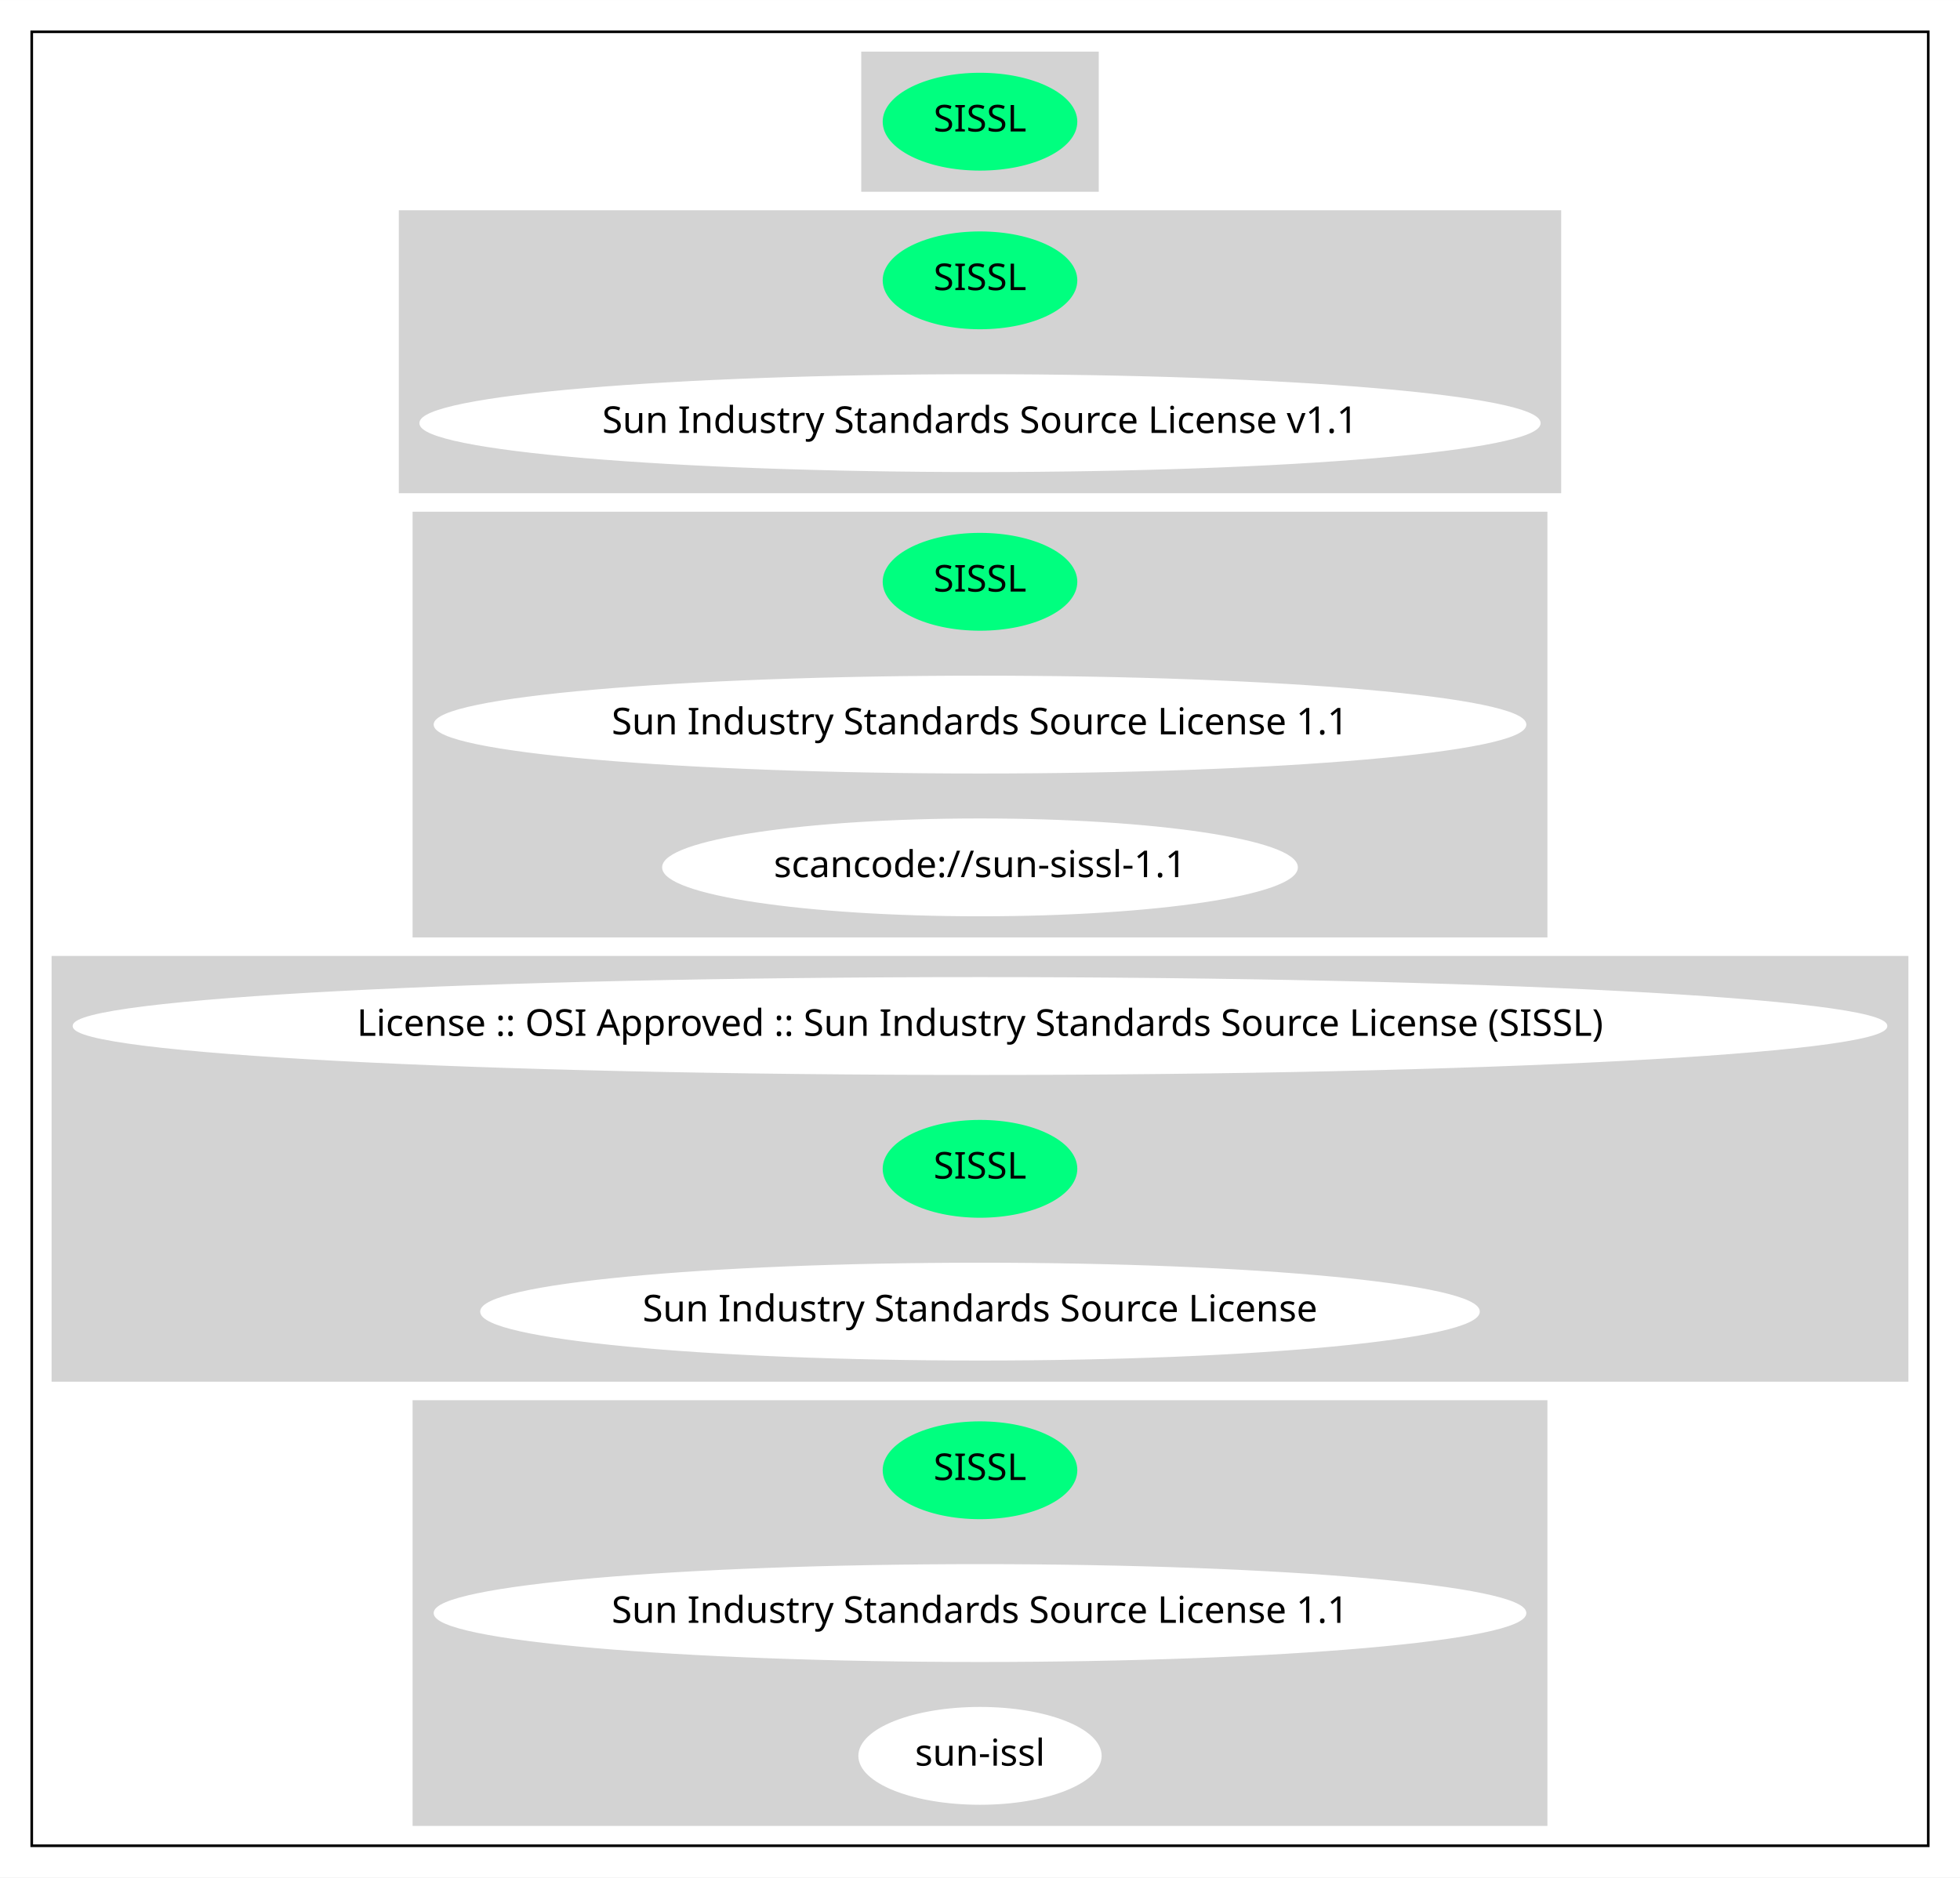
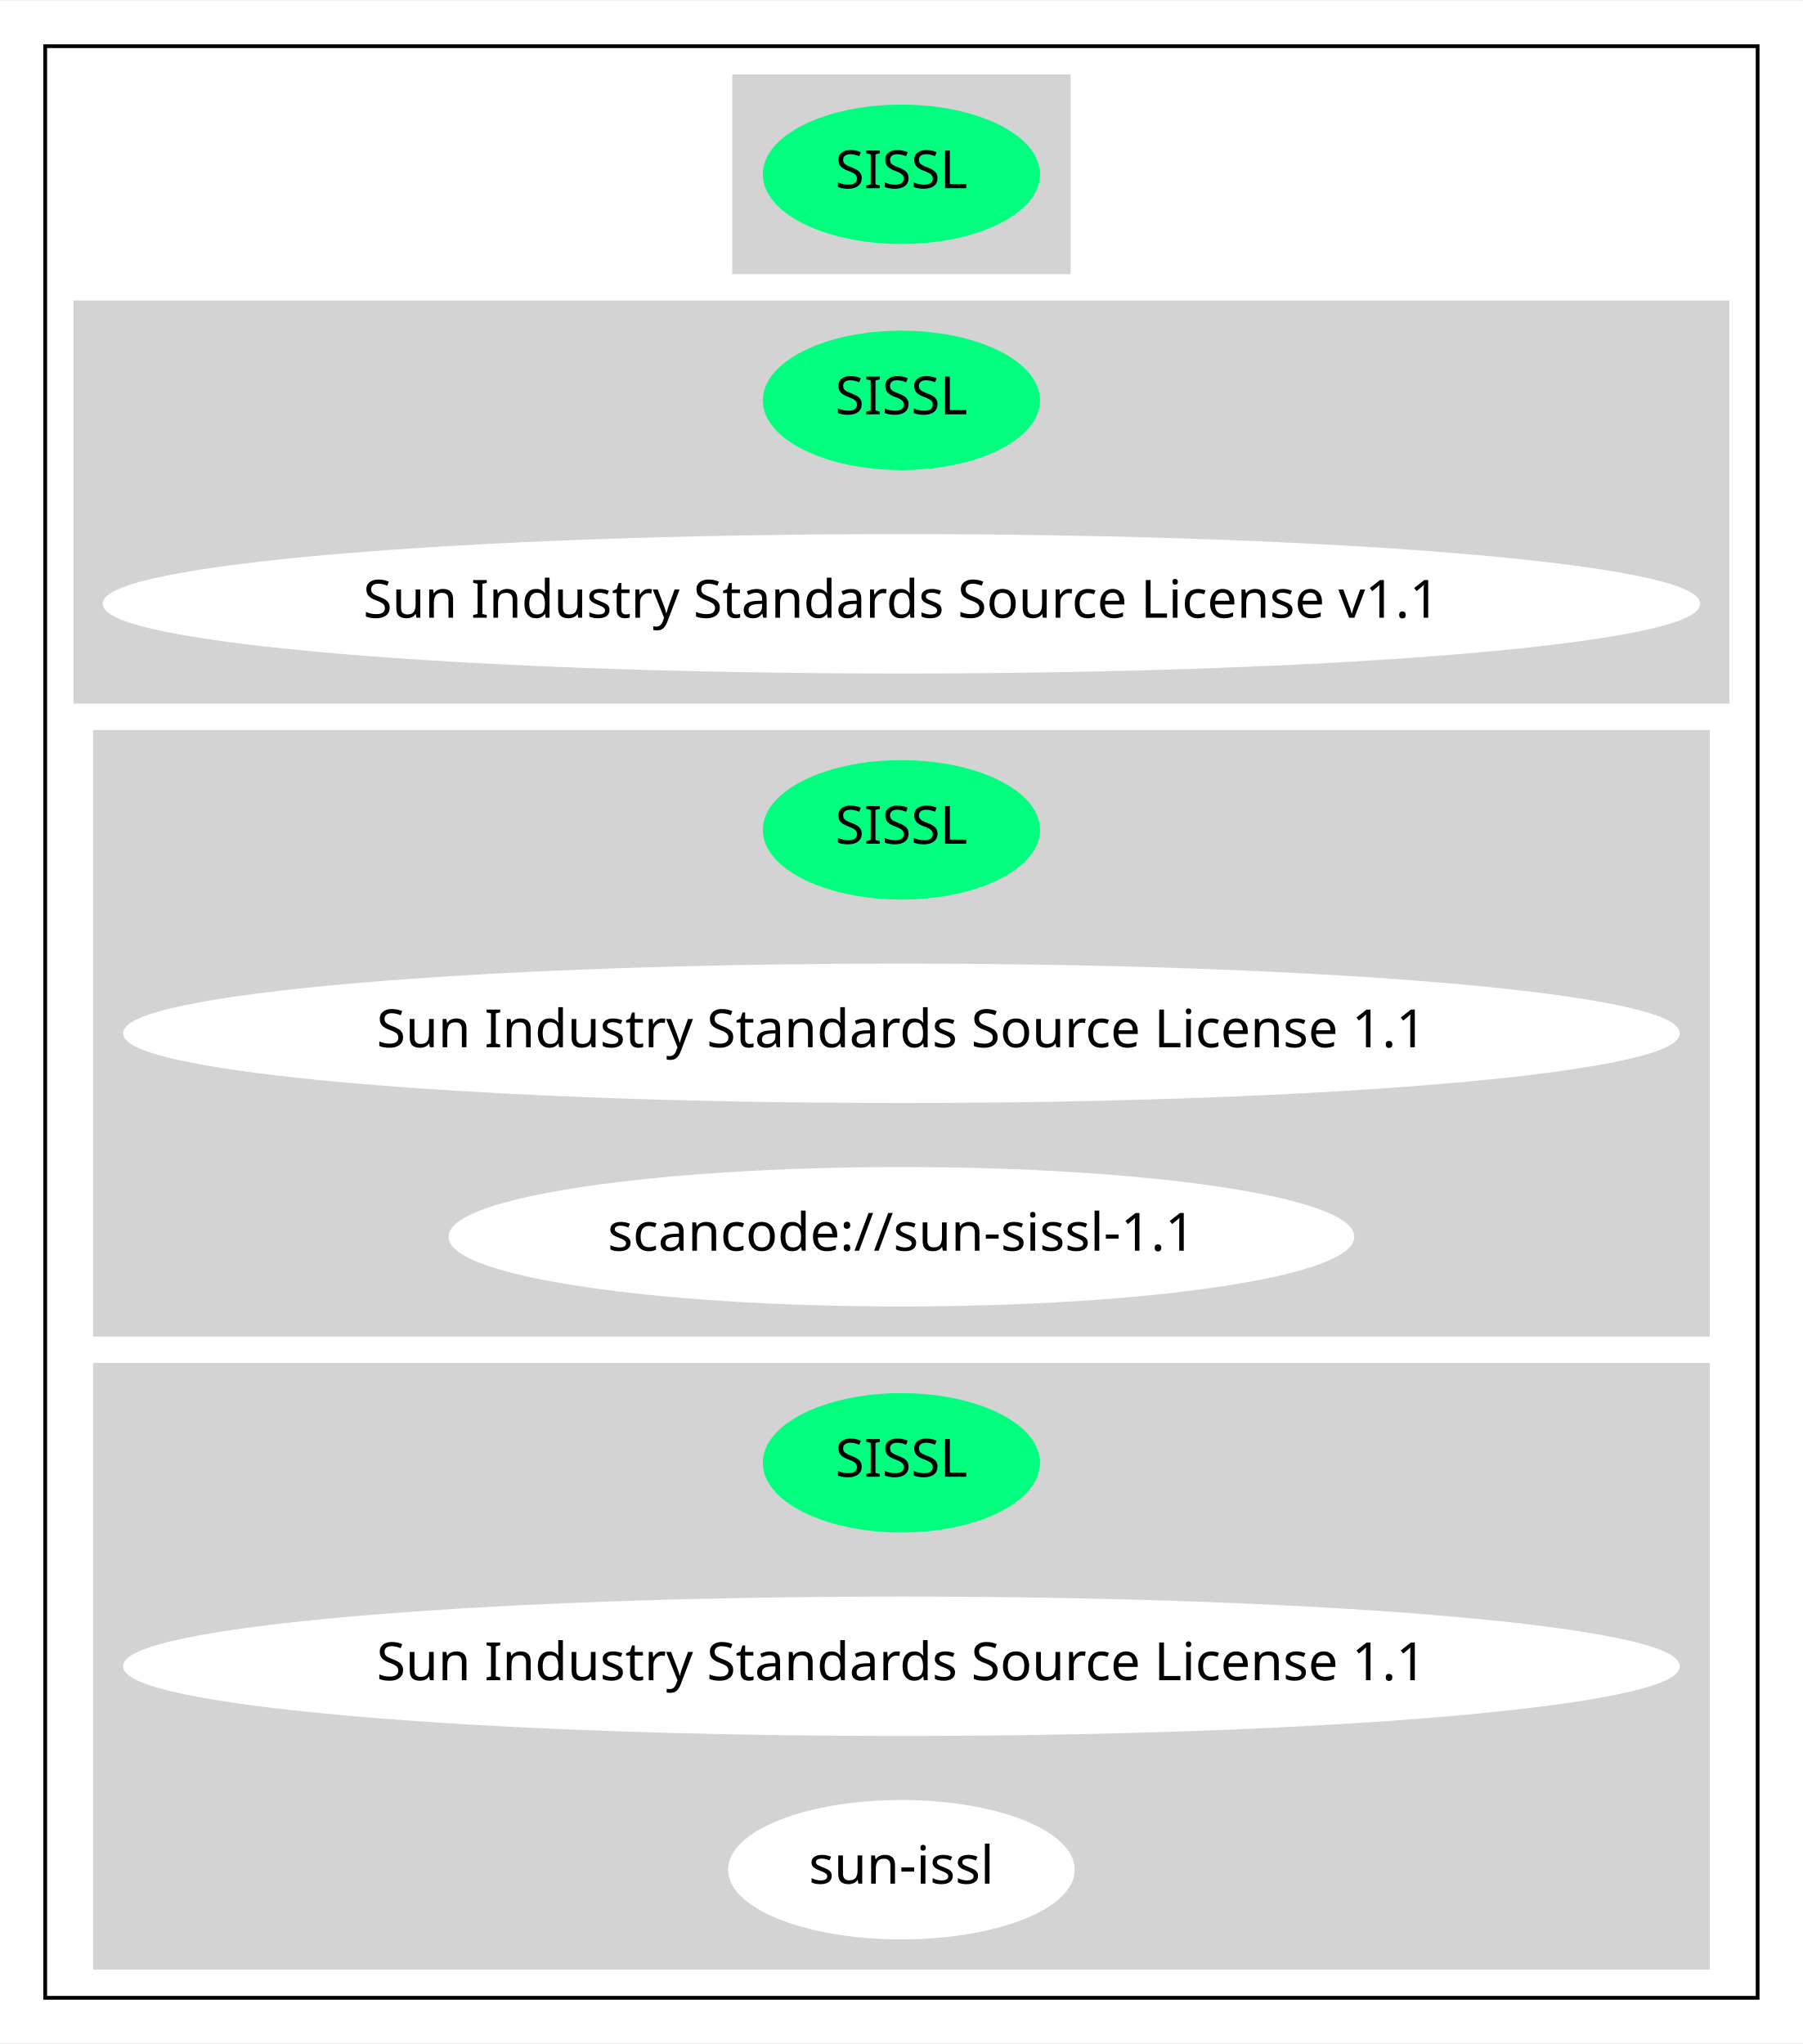
- <svg xmlns="http://www.w3.org/2000/svg" width="741pt" height="710pt" viewBox="0.00 0.00 741.04 710.00">
-   <g id="graph0" class="graph" transform="scale(1 1) rotate(0) translate(4 706)">
-     <polygon fill="white" stroke="transparent" points="-4,4 -4,-706 737.04,-706 737.04,4 -4,4" />
+ <svg xmlns="http://www.w3.org/2000/svg" width="478pt" height="542pt" viewBox="0.00 0.00 478.46 542.00">
+   <g id="graph0" class="graph" transform="scale(1 1) rotate(0) translate(4 538)">
+     <polygon fill="white" stroke="transparent" points="-4,4 -4,-538 474.46,-538 474.46,4 -4,4" />
    <g id="clust1" class="cluster">
-       <polygon fill="none" stroke="black" points="8,-8 8,-694 725.04,-694 725.04,-8 8,-8" />
+       <polygon fill="none" stroke="black" points="8,-8 8,-526 462.46,-526 462.46,-8 8,-8" />
    </g>
    <g id="clust2" class="cluster">
-       <polygon fill="lightgray" stroke="lightgray" points="322.12,-634 322.12,-686 410.92,-686 410.92,-634 322.12,-634" />
+       <polygon fill="lightgray" stroke="lightgray" points="190.83,-466 190.83,-518 279.63,-518 279.63,-466 190.83,-466" />
    </g>
    <g id="clust3" class="cluster">
-       <polygon fill="lightgray" stroke="lightgray" points="147.29,-520 147.29,-626 585.75,-626 585.75,-520 147.29,-520" />
+       <polygon fill="lightgray" stroke="lightgray" points="16,-352 16,-458 454.46,-458 454.46,-352 16,-352" />
    </g>
    <g id="clust4" class="cluster">
-       <polygon fill="lightgray" stroke="lightgray" points="152.49,-352 152.49,-512 580.55,-512 580.55,-352 152.49,-352" />
+       <polygon fill="lightgray" stroke="lightgray" points="21.2,-184 21.2,-344 449.26,-344 449.26,-184 21.2,-184" />
    </g>
    <g id="clust5" class="cluster">
-       <polygon fill="lightgray" stroke="lightgray" points="16,-184 16,-344 717.04,-344 717.04,-184 16,-184" />
-     </g>
-     <g id="clust6" class="cluster">
-       <polygon fill="lightgray" stroke="lightgray" points="152.49,-16 152.49,-176 580.55,-176 580.55,-16 152.49,-16" />
+       <polygon fill="lightgray" stroke="lightgray" points="21.2,-16 21.2,-176 449.26,-176 449.26,-16 21.2,-16" />
    </g>
    <g id="node1" class="node">
-       <ellipse fill="springgreen" stroke="springgreen" cx="366.52" cy="-660" rx="36.29" ry="18" />
-       <text text-anchor="middle" x="366.52" y="-656.3" font-family="Times-Roman" font-size="14.00">SISSL</text>
+       <ellipse fill="springgreen" stroke="springgreen" cx="235.23" cy="-492" rx="36.29" ry="18" />
+       <text text-anchor="middle" x="235.23" y="-488.3" font-family="Times-Roman" font-size="14.00">SISSL</text>
    </g>
    <g id="node2" class="node">
-       <ellipse fill="springgreen" stroke="springgreen" cx="366.52" cy="-600" rx="36.29" ry="18" />
-       <text text-anchor="middle" x="366.52" y="-596.3" font-family="Times-Roman" font-size="14.00">SISSL</text>
+       <ellipse fill="springgreen" stroke="springgreen" cx="235.23" cy="-432" rx="36.29" ry="18" />
+       <text text-anchor="middle" x="235.23" y="-428.3" font-family="Times-Roman" font-size="14.00">SISSL</text>
    </g>
    <g id="node3" class="node">
-       <ellipse fill="white" stroke="white" cx="366.52" cy="-546" rx="211.46" ry="18" />
-       <text text-anchor="middle" x="366.52" y="-542.3" font-family="Times-Roman" font-size="14.00">Sun Industry Standards Source License v1.1</text>
+       <ellipse fill="white" stroke="white" cx="235.23" cy="-378" rx="211.46" ry="18" />
+       <text text-anchor="middle" x="235.23" y="-374.3" font-family="Times-Roman" font-size="14.00">Sun Industry Standards Source License v1.1</text>
    </g>
    <g id="node4" class="node">
-       <ellipse fill="springgreen" stroke="springgreen" cx="366.52" cy="-486" rx="36.29" ry="18" />
-       <text text-anchor="middle" x="366.52" y="-482.3" font-family="Times-Roman" font-size="14.00">SISSL</text>
+       <ellipse fill="springgreen" stroke="springgreen" cx="235.23" cy="-318" rx="36.29" ry="18" />
+       <text text-anchor="middle" x="235.23" y="-314.3" font-family="Times-Roman" font-size="14.00">SISSL</text>
    </g>
    <g id="node5" class="node">
-       <ellipse fill="white" stroke="white" cx="366.52" cy="-432" rx="206.06" ry="18" />
-       <text text-anchor="middle" x="366.52" y="-428.3" font-family="Times-Roman" font-size="14.00">Sun Industry Standards Source License 1.1</text>
+       <ellipse fill="white" stroke="white" cx="235.23" cy="-264" rx="206.06" ry="18" />
+       <text text-anchor="middle" x="235.23" y="-260.3" font-family="Times-Roman" font-size="14.00">Sun Industry Standards Source License 1.1</text>
    </g>
    <g id="node6" class="node">
-       <ellipse fill="white" stroke="white" cx="366.52" cy="-378" rx="119.68" ry="18" />
-       <text text-anchor="middle" x="366.52" y="-374.3" font-family="Times-Roman" font-size="14.00">scancode://sun-sissl-1.1</text>
+       <ellipse fill="white" stroke="white" cx="235.23" cy="-210" rx="119.68" ry="18" />
+       <text text-anchor="middle" x="235.23" y="-206.3" font-family="Times-Roman" font-size="14.00">scancode://sun-sissl-1.1</text>
    </g>
    <g id="node7" class="node">
-       <ellipse fill="white" stroke="white" cx="366.52" cy="-318" rx="342.54" ry="18" />
-       <text text-anchor="middle" x="366.52" y="-314.3" font-family="Times-Roman" font-size="14.00">License :: OSI Approved :: Sun Industry Standards Source License (SISSL)</text>
+       <ellipse fill="springgreen" stroke="springgreen" cx="235.23" cy="-150" rx="36.29" ry="18" />
+       <text text-anchor="middle" x="235.23" y="-146.3" font-family="Times-Roman" font-size="14.00">SISSL</text>
    </g>
    <g id="node8" class="node">
-       <ellipse fill="springgreen" stroke="springgreen" cx="366.52" cy="-264" rx="36.29" ry="18" />
-       <text text-anchor="middle" x="366.52" y="-260.3" font-family="Times-Roman" font-size="14.00">SISSL</text>
+       <ellipse fill="white" stroke="white" cx="235.23" cy="-96" rx="206.06" ry="18" />
+       <text text-anchor="middle" x="235.23" y="-92.3" font-family="Times-Roman" font-size="14.00">Sun Industry Standards Source License 1.1</text>
    </g>
    <g id="node9" class="node">
-       <ellipse fill="white" stroke="white" cx="366.52" cy="-210" rx="188.47" ry="18" />
-       <text text-anchor="middle" x="366.52" y="-206.3" font-family="Times-Roman" font-size="14.00">Sun Industry Standards Source License</text>
-     </g>
-     <g id="node10" class="node">
-       <ellipse fill="springgreen" stroke="springgreen" cx="366.52" cy="-150" rx="36.29" ry="18" />
-       <text text-anchor="middle" x="366.52" y="-146.3" font-family="Times-Roman" font-size="14.00">SISSL</text>
-     </g>
-     <g id="node11" class="node">
-       <ellipse fill="white" stroke="white" cx="366.52" cy="-96" rx="206.06" ry="18" />
-       <text text-anchor="middle" x="366.52" y="-92.3" font-family="Times-Roman" font-size="14.00">Sun Industry Standards Source License 1.1</text>
-     </g>
-     <g id="node12" class="node">
-       <ellipse fill="white" stroke="white" cx="366.52" cy="-42" rx="45.49" ry="18" />
-       <text text-anchor="middle" x="366.52" y="-38.3" font-family="Times-Roman" font-size="14.00">sun-issl</text>
+       <ellipse fill="white" stroke="white" cx="235.23" cy="-42" rx="45.49" ry="18" />
+       <text text-anchor="middle" x="235.23" y="-38.3" font-family="Times-Roman" font-size="14.00">sun-issl</text>
    </g>
  </g>
</svg>
